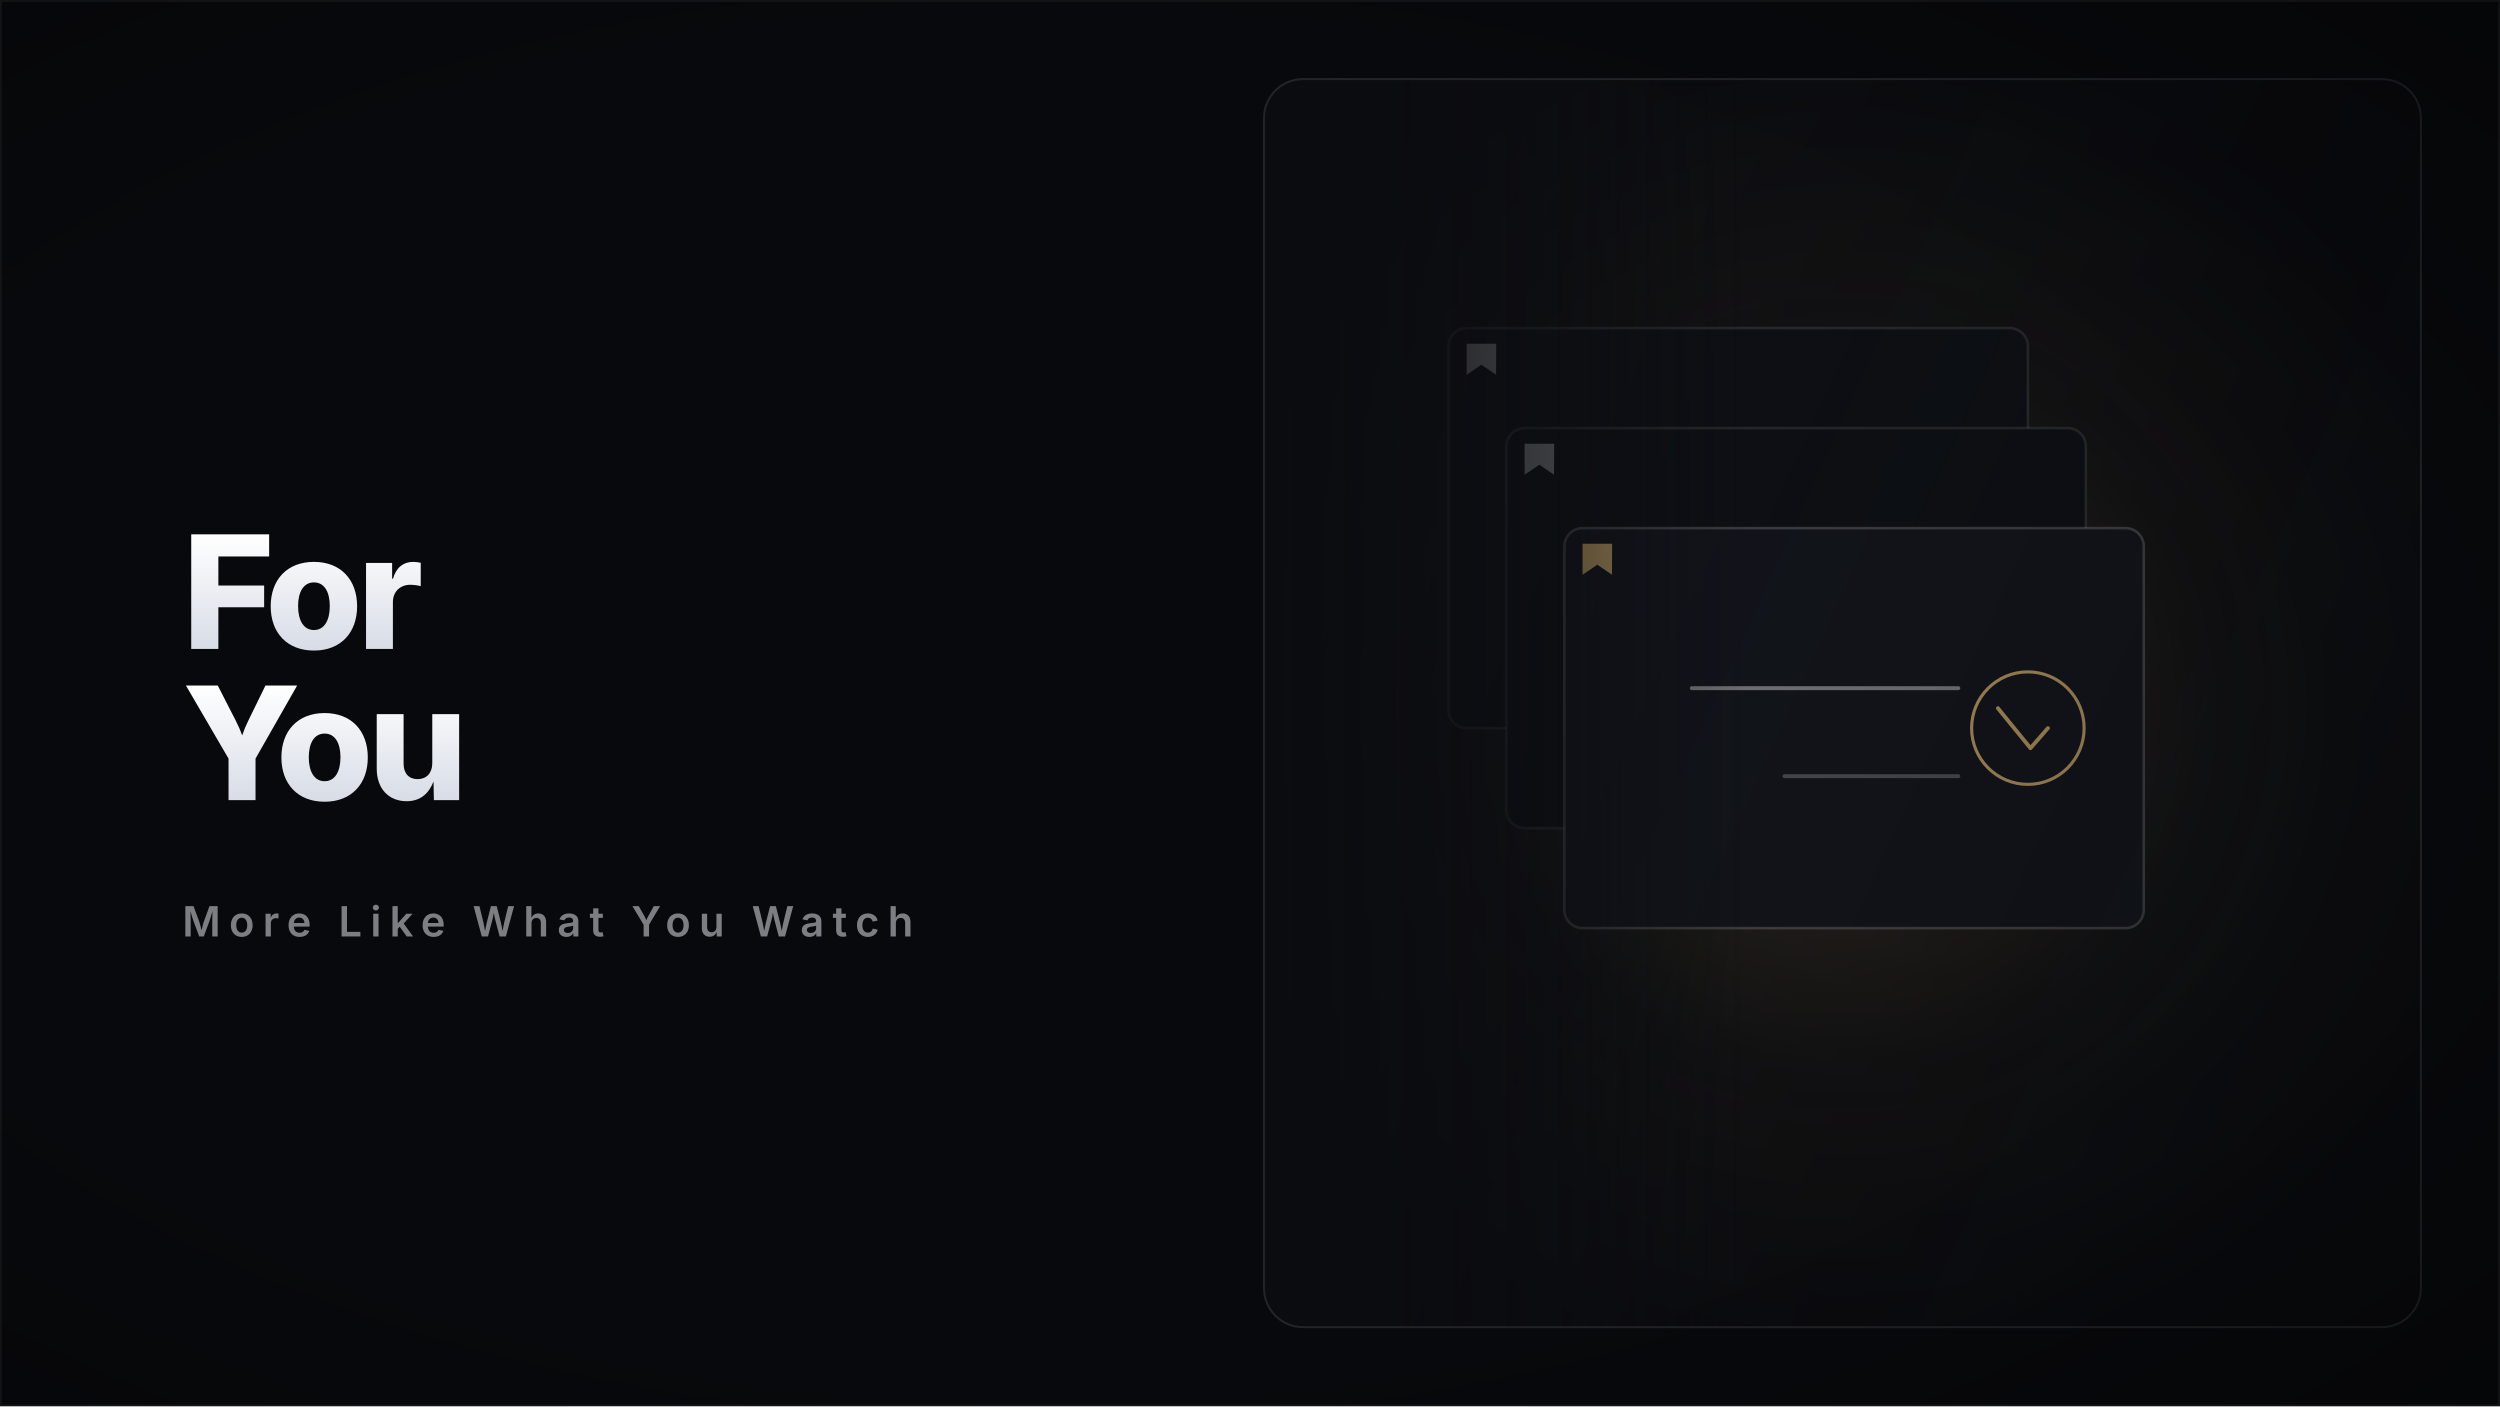
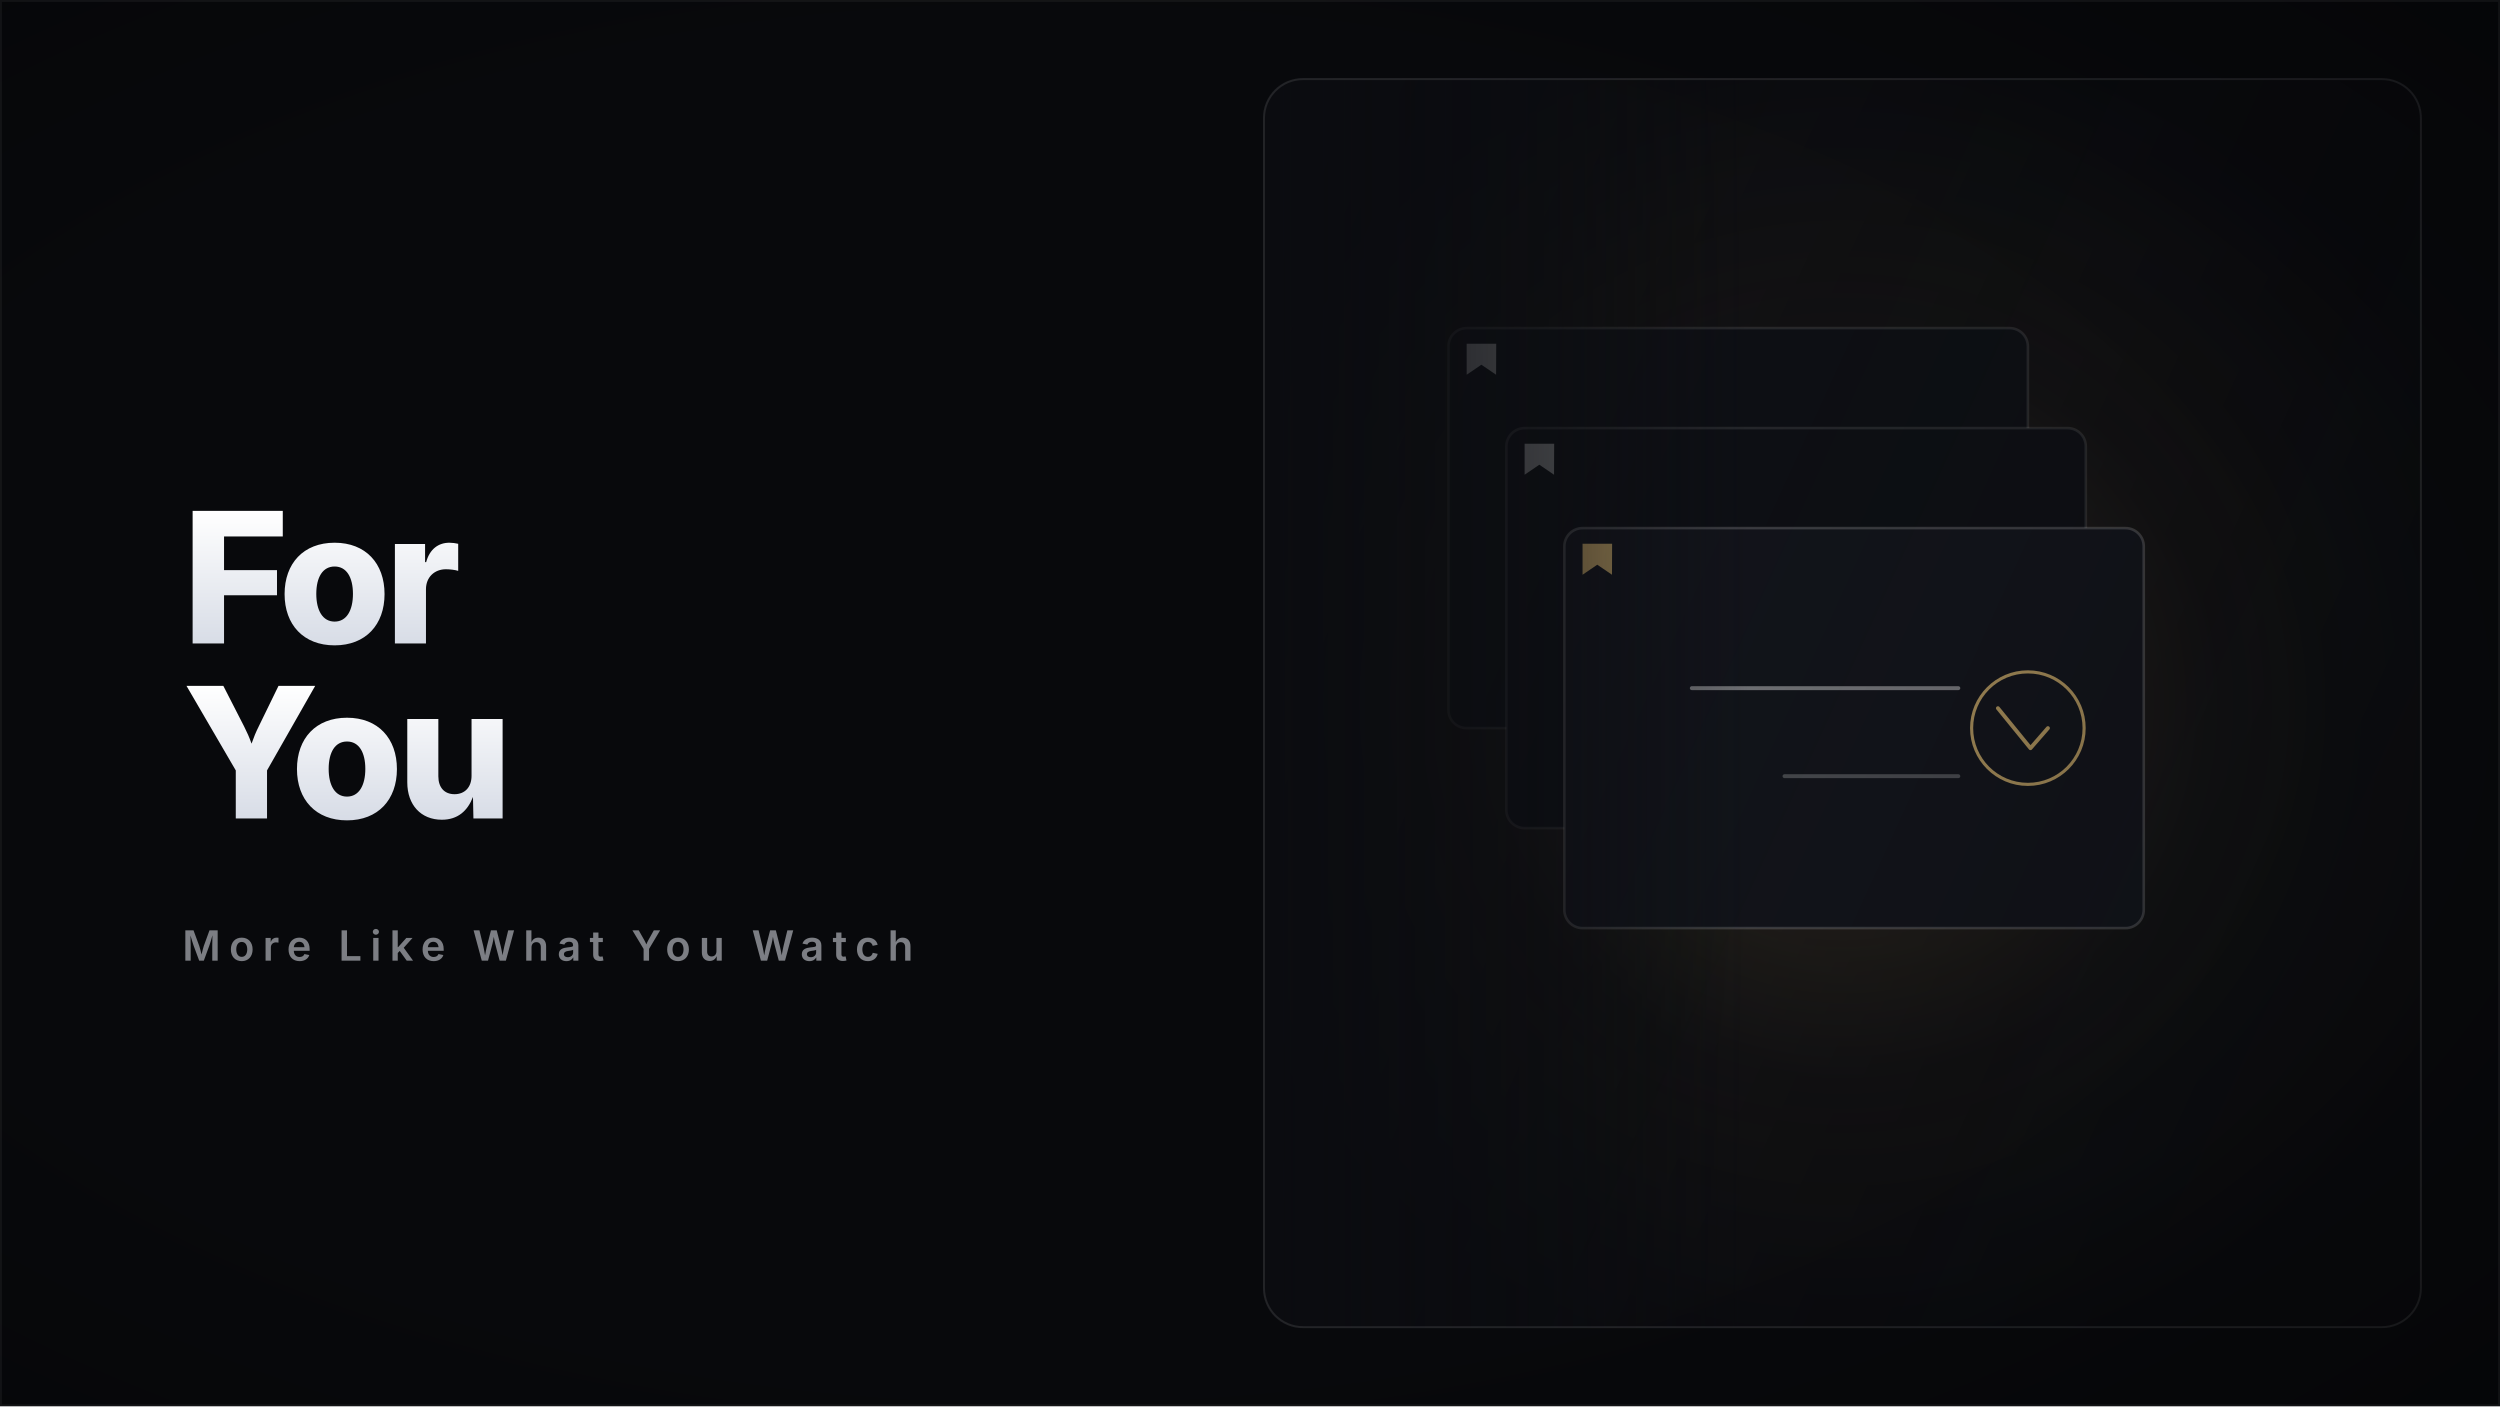
<svg xmlns="http://www.w3.org/2000/svg" width="1920" height="1080" viewBox="0 0 1920 1080" role="img" aria-label="For You — shows collection cover" shape-rendering="geometricPrecision" text-rendering="geometricPrecision">
  <defs>
    <linearGradient id="titleFill" x1="0" y1="0" x2="0" y2="1">
      <stop offset="0" stop-color="#FFFFFF" />
      <stop offset="1" stop-color="#D7DCE6" />
    </linearGradient>
    <linearGradient id="feather" x1="0" y1="0" x2="1" y2="0">
      <stop offset="0" stop-color="#0B0C10" stop-opacity="1" />
      <stop offset="0.6" stop-color="#0B0C10" stop-opacity="0.55" />
      <stop offset="1" stop-color="#0B0C10" stop-opacity="0" />
    </linearGradient>
    <linearGradient id="panelShade" x1="0" y1="0" x2="1" y2="0.5">
      <stop offset="0" stop-color="rgba(6,7,10,0)" />
      <stop offset="1" stop-color="rgba(6,7,10,0.42)" />
    </linearGradient>
    <radialGradient id="vignette" cx="0.42" cy="0.5" r="0.85">
      <stop offset="0.55" stop-color="rgba(0,0,0,0)" />
      <stop offset="1" stop-color="rgba(0,0,0,0.45)" />
    </radialGradient>
    <clipPath id="cardClip">
      <rect x="970" y="60" width="890" height="960" rx="30" />
    </clipPath>
    <linearGradient id="ivoryS" x1="0" y1="0" x2="1" y2="1">
      <stop offset="0" stop-color="#FFFFFF" />
      <stop offset="1" stop-color="#9AA2B4" />
    </linearGradient>
    <radialGradient id="glow" cx="0.5" cy="0.5" r="0.5">
      <stop offset="0" stop-color="#C8A96A" stop-opacity="0.26" />
      <stop offset="0.55" stop-color="#C8A96A" stop-opacity="0.05" />
      <stop offset="1" stop-color="#C8A96A" stop-opacity="0" />
    </radialGradient>
    <linearGradient id="beamG" x1="0" y1="0" x2="0" y2="1">
      <stop offset="0" stop-color="#FFFFFF" stop-opacity="0.34" />
      <stop offset="1" stop-color="#FFFFFF" stop-opacity="0" />
    </linearGradient>
    <linearGradient id="barG" x1="0" y1="1" x2="0" y2="0">
      <stop offset="0" stop-color="#3A3F4D" />
      <stop offset="0.6" stop-color="#C9CEDB" />
      <stop offset="1" stop-color="#FFFFFF" />
    </linearGradient>
    <linearGradient id="colG" x1="0" y1="1" x2="0" y2="0">
      <stop offset="0" stop-color="#4A5060" stop-opacity="0.85" />
      <stop offset="1" stop-color="#E8ECF4" />
    </linearGradient>
    <radialGradient id="disc" cx="0.38" cy="0.34" r="0.75">
      <stop offset="0" stop-color="#FFFFFF" stop-opacity="0.9" />
      <stop offset="1" stop-color="#C8A96A" stop-opacity="0.12" />
    </radialGradient>
    <style>
      .glow { animation: glowPulse 11s ease-in-out infinite; }
      @keyframes glowPulse { 0%,100% { opacity: 0.68; } 50% { opacity: 1; } }
      @media (prefers-reduced-motion: reduce) { .glow { animation: none; } }
    </style>
  </defs>
  <rect x="0" y="0" width="1920" height="1080" fill="#08090C" />
  <rect x="970" y="60" width="890" height="960" rx="30" fill="#0B0C10" />
  <g clip-path="url(#cardClip)">
    <g transform="translate(2830 0) scale(-1 1)">
      <circle cx="1415" cy="540" r="528" fill="url(#glow)" class="glow" />
      <rect x="1272.6" y="252" width="445" height="307.2" rx="14" fill="#0F1116" stroke="rgba(255,255,255,0.12)" stroke-width="2" />
      <path d="M 1680.9 264 h 22.7 v 23.8 l -11.3 -7.7 l -11.3 7.7 Z" fill="rgba(255,255,255,0.5)" />
      <rect x="1228.1" y="328.8" width="445" height="307.2" rx="14" fill="#0F1116" stroke="rgba(255,255,255,0.12)" stroke-width="2" />
      <path d="M 1636.4 340.8 h 22.7 v 23.8 l -11.3 -7.7 l -11.3 7.7 Z" fill="rgba(255,255,255,0.5)" />
      <rect x="1183.6" y="405.6" width="445" height="307.2" rx="14" fill="#15171E" stroke="rgba(255,255,255,0.22)" stroke-width="2" />
      <circle cx="1272.6" cy="559.2" r="43.2" fill="none" stroke="#C8A96A" stroke-width="2.4" />
      <path d="M 1257.2 559.2 l 13.4 15.4 l 25 -30.7" fill="none" stroke="#C8A96A" stroke-width="3" stroke-linecap="round" stroke-linejoin="round" />
      <line x1="1326" y1="528.5" x2="1530.7" y2="528.5" stroke="rgba(255,255,255,0.5)" stroke-width="3" stroke-linecap="round" />
      <line x1="1326" y1="596.1" x2="1459.5" y2="596.1" stroke="rgba(255,255,255,0.28)" stroke-width="3" stroke-linecap="round" />
      <path d="M 1591.9 417.6 h 22.7 v 23.8 l -11.3 -7.7 l -11.3 7.7 Z" fill="#C8A96A" />
    </g>
    <rect x="970" y="60" width="890" height="960" fill="url(#panelShade)" />
    <rect x="970" y="60" width="373.8" height="960" fill="url(#feather)" />
  </g>
  <rect x="970.75" y="60.75" width="888.5" height="958.5" rx="30" fill="none" stroke="rgba(255,255,255,0.10)" stroke-width="1.5" />
  <rect x="0" y="0" width="1920" height="1080" fill="url(#vignette)" />
  <g>
-     <text x="140" y="498.4" font-family="Inter" font-size="121" font-weight="800" letter-spacing="-4.24" fill="url(#titleFill)">For</text>
-     <text x="140" y="614.5" font-family="Inter" font-size="121" font-weight="800" letter-spacing="-4.24" fill="url(#titleFill)">You</text>
-     <text x="140" y="719.2" font-family="Inter" font-size="32" font-weight="600" letter-spacing="6.40" fill="rgba(231,235,243,0.52)">More Like What You Watch</text>
+     <text x="140" y="494.2" font-family="Inter" font-size="140" font-weight="800" letter-spacing="-4.90" fill="url(#titleFill)">For</text>
+     <text x="140" y="628.6" font-family="Inter" font-size="140" font-weight="800" letter-spacing="-4.90" fill="url(#titleFill)">You</text>
+     <text x="140" y="737.8" font-family="Inter" font-size="32" font-weight="600" letter-spacing="6.40" fill="rgba(231,235,243,0.52)">More Like What You Watch</text>
  </g>
  <rect x="0.75" y="0.75" width="1918.5" height="1078.5" fill="none" stroke="rgba(255,255,255,0.05)" stroke-width="1.5" />
</svg>
